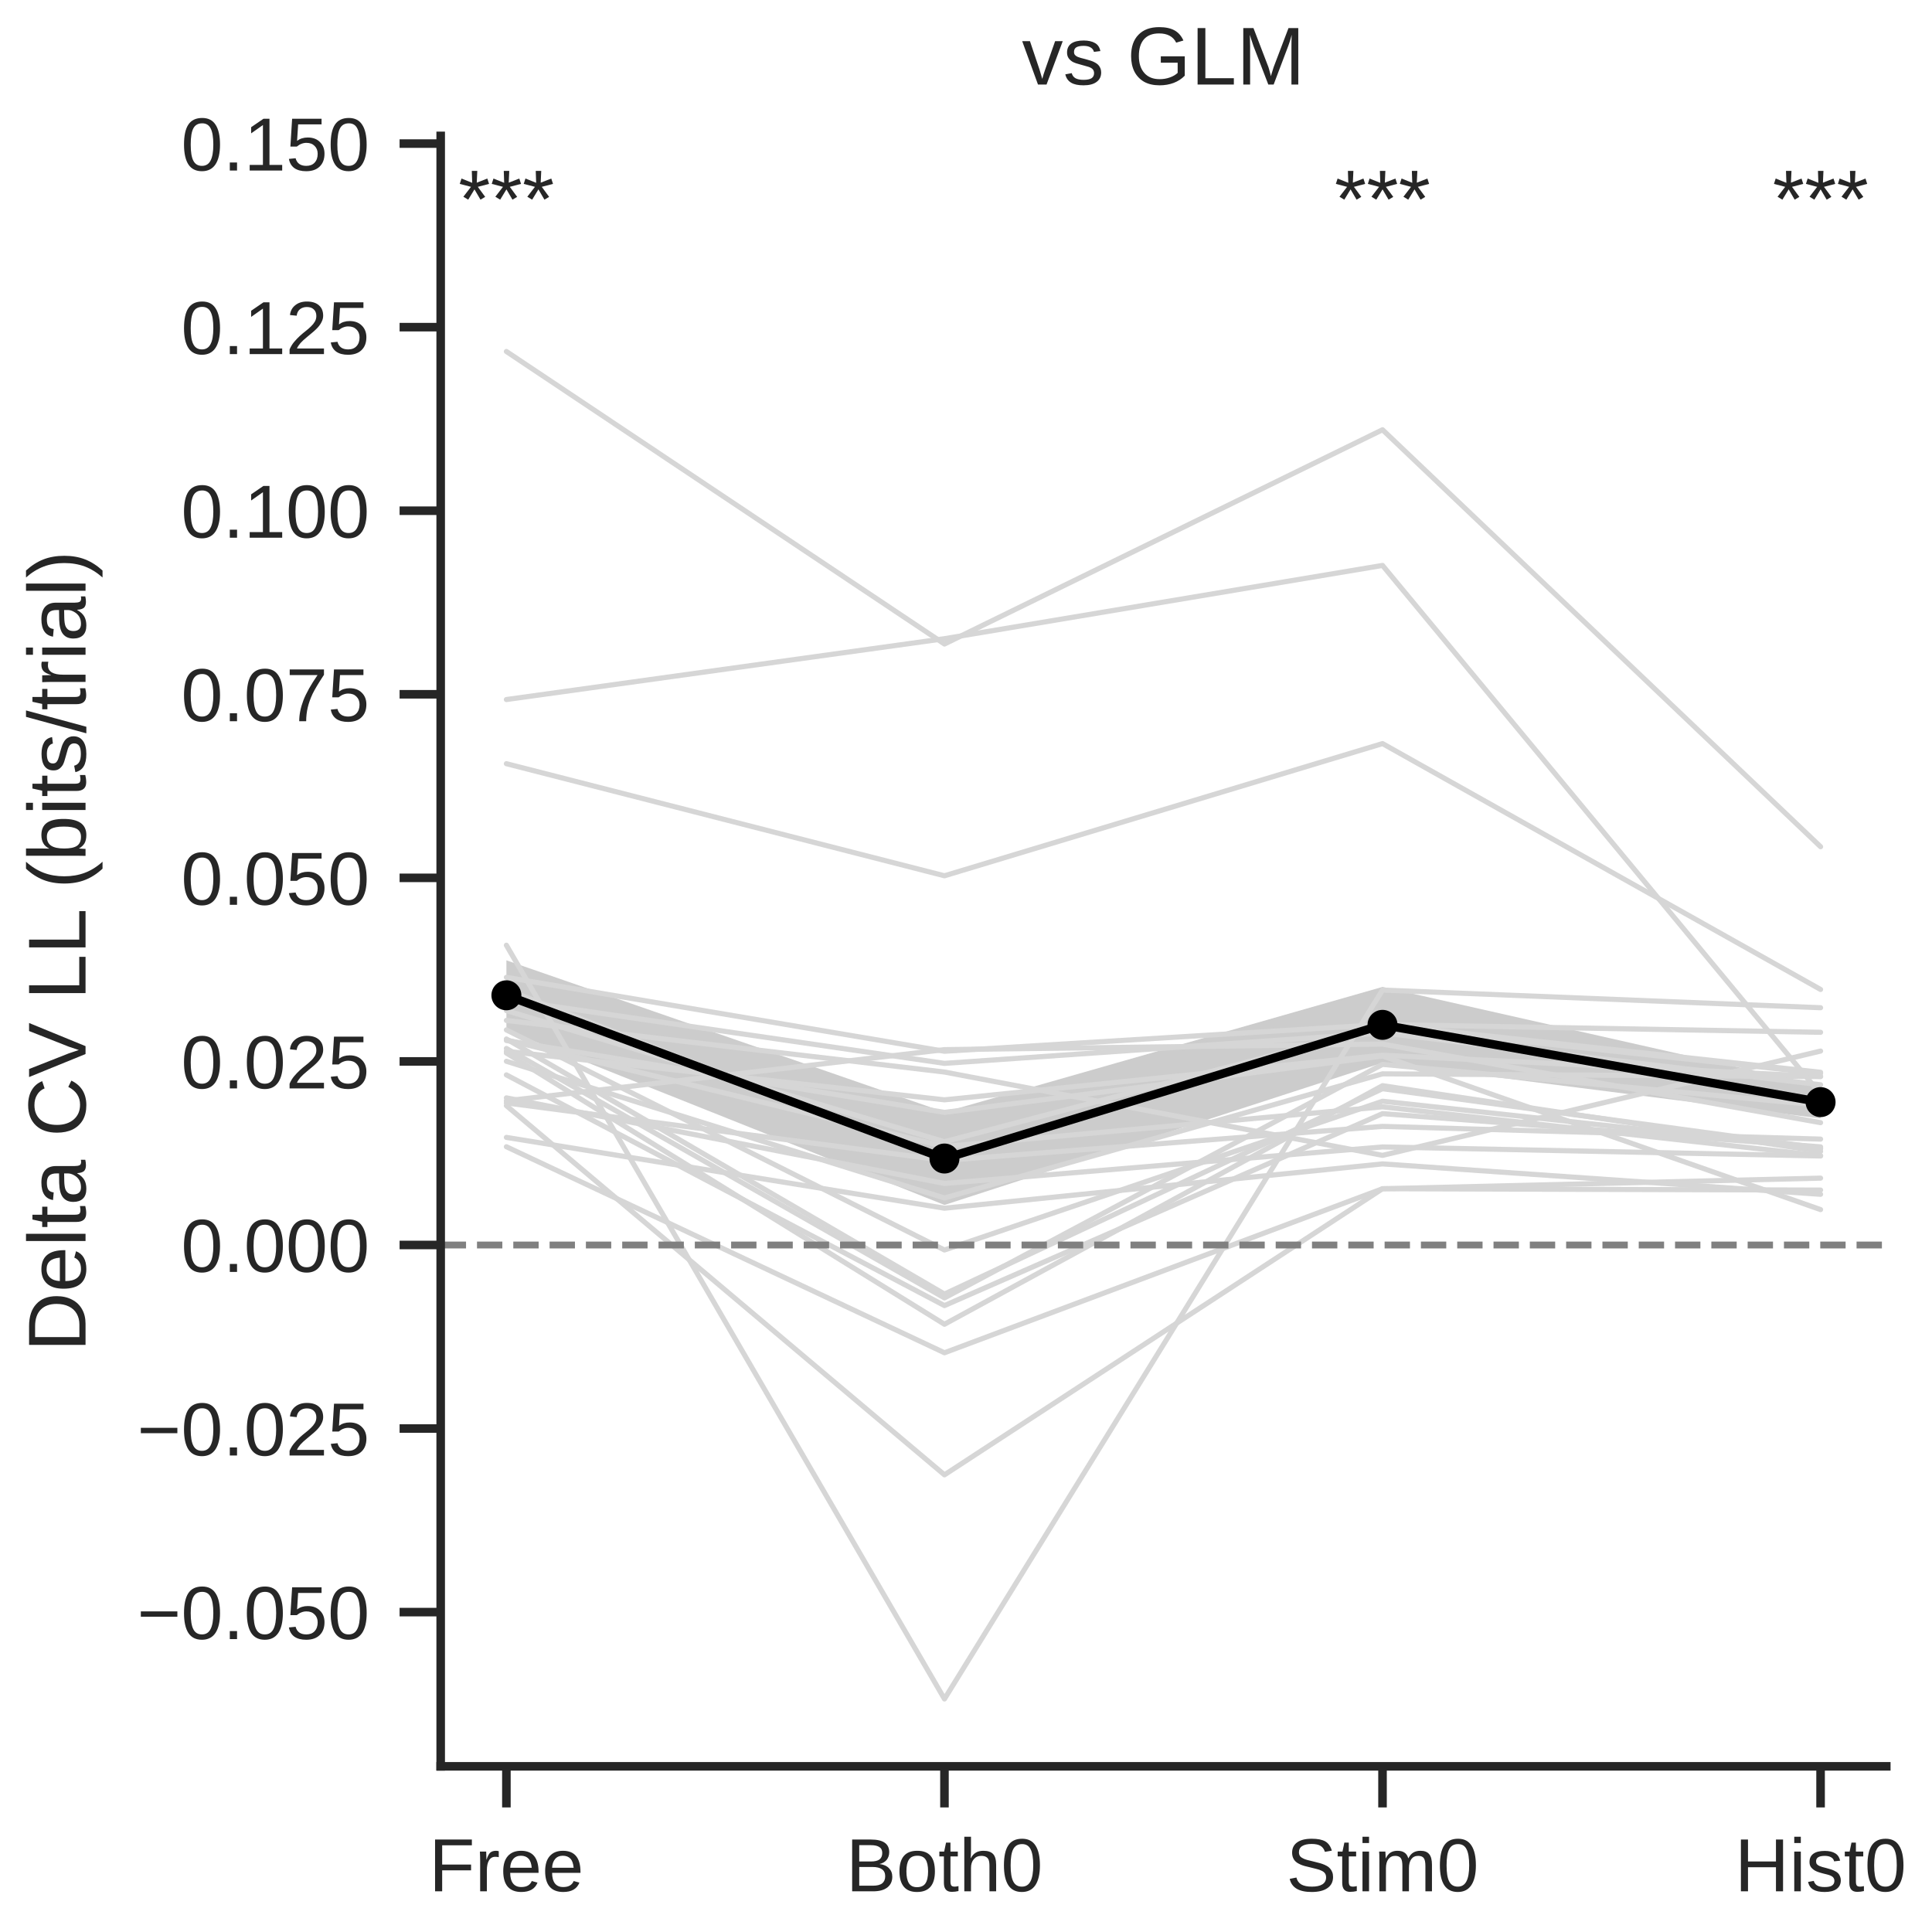
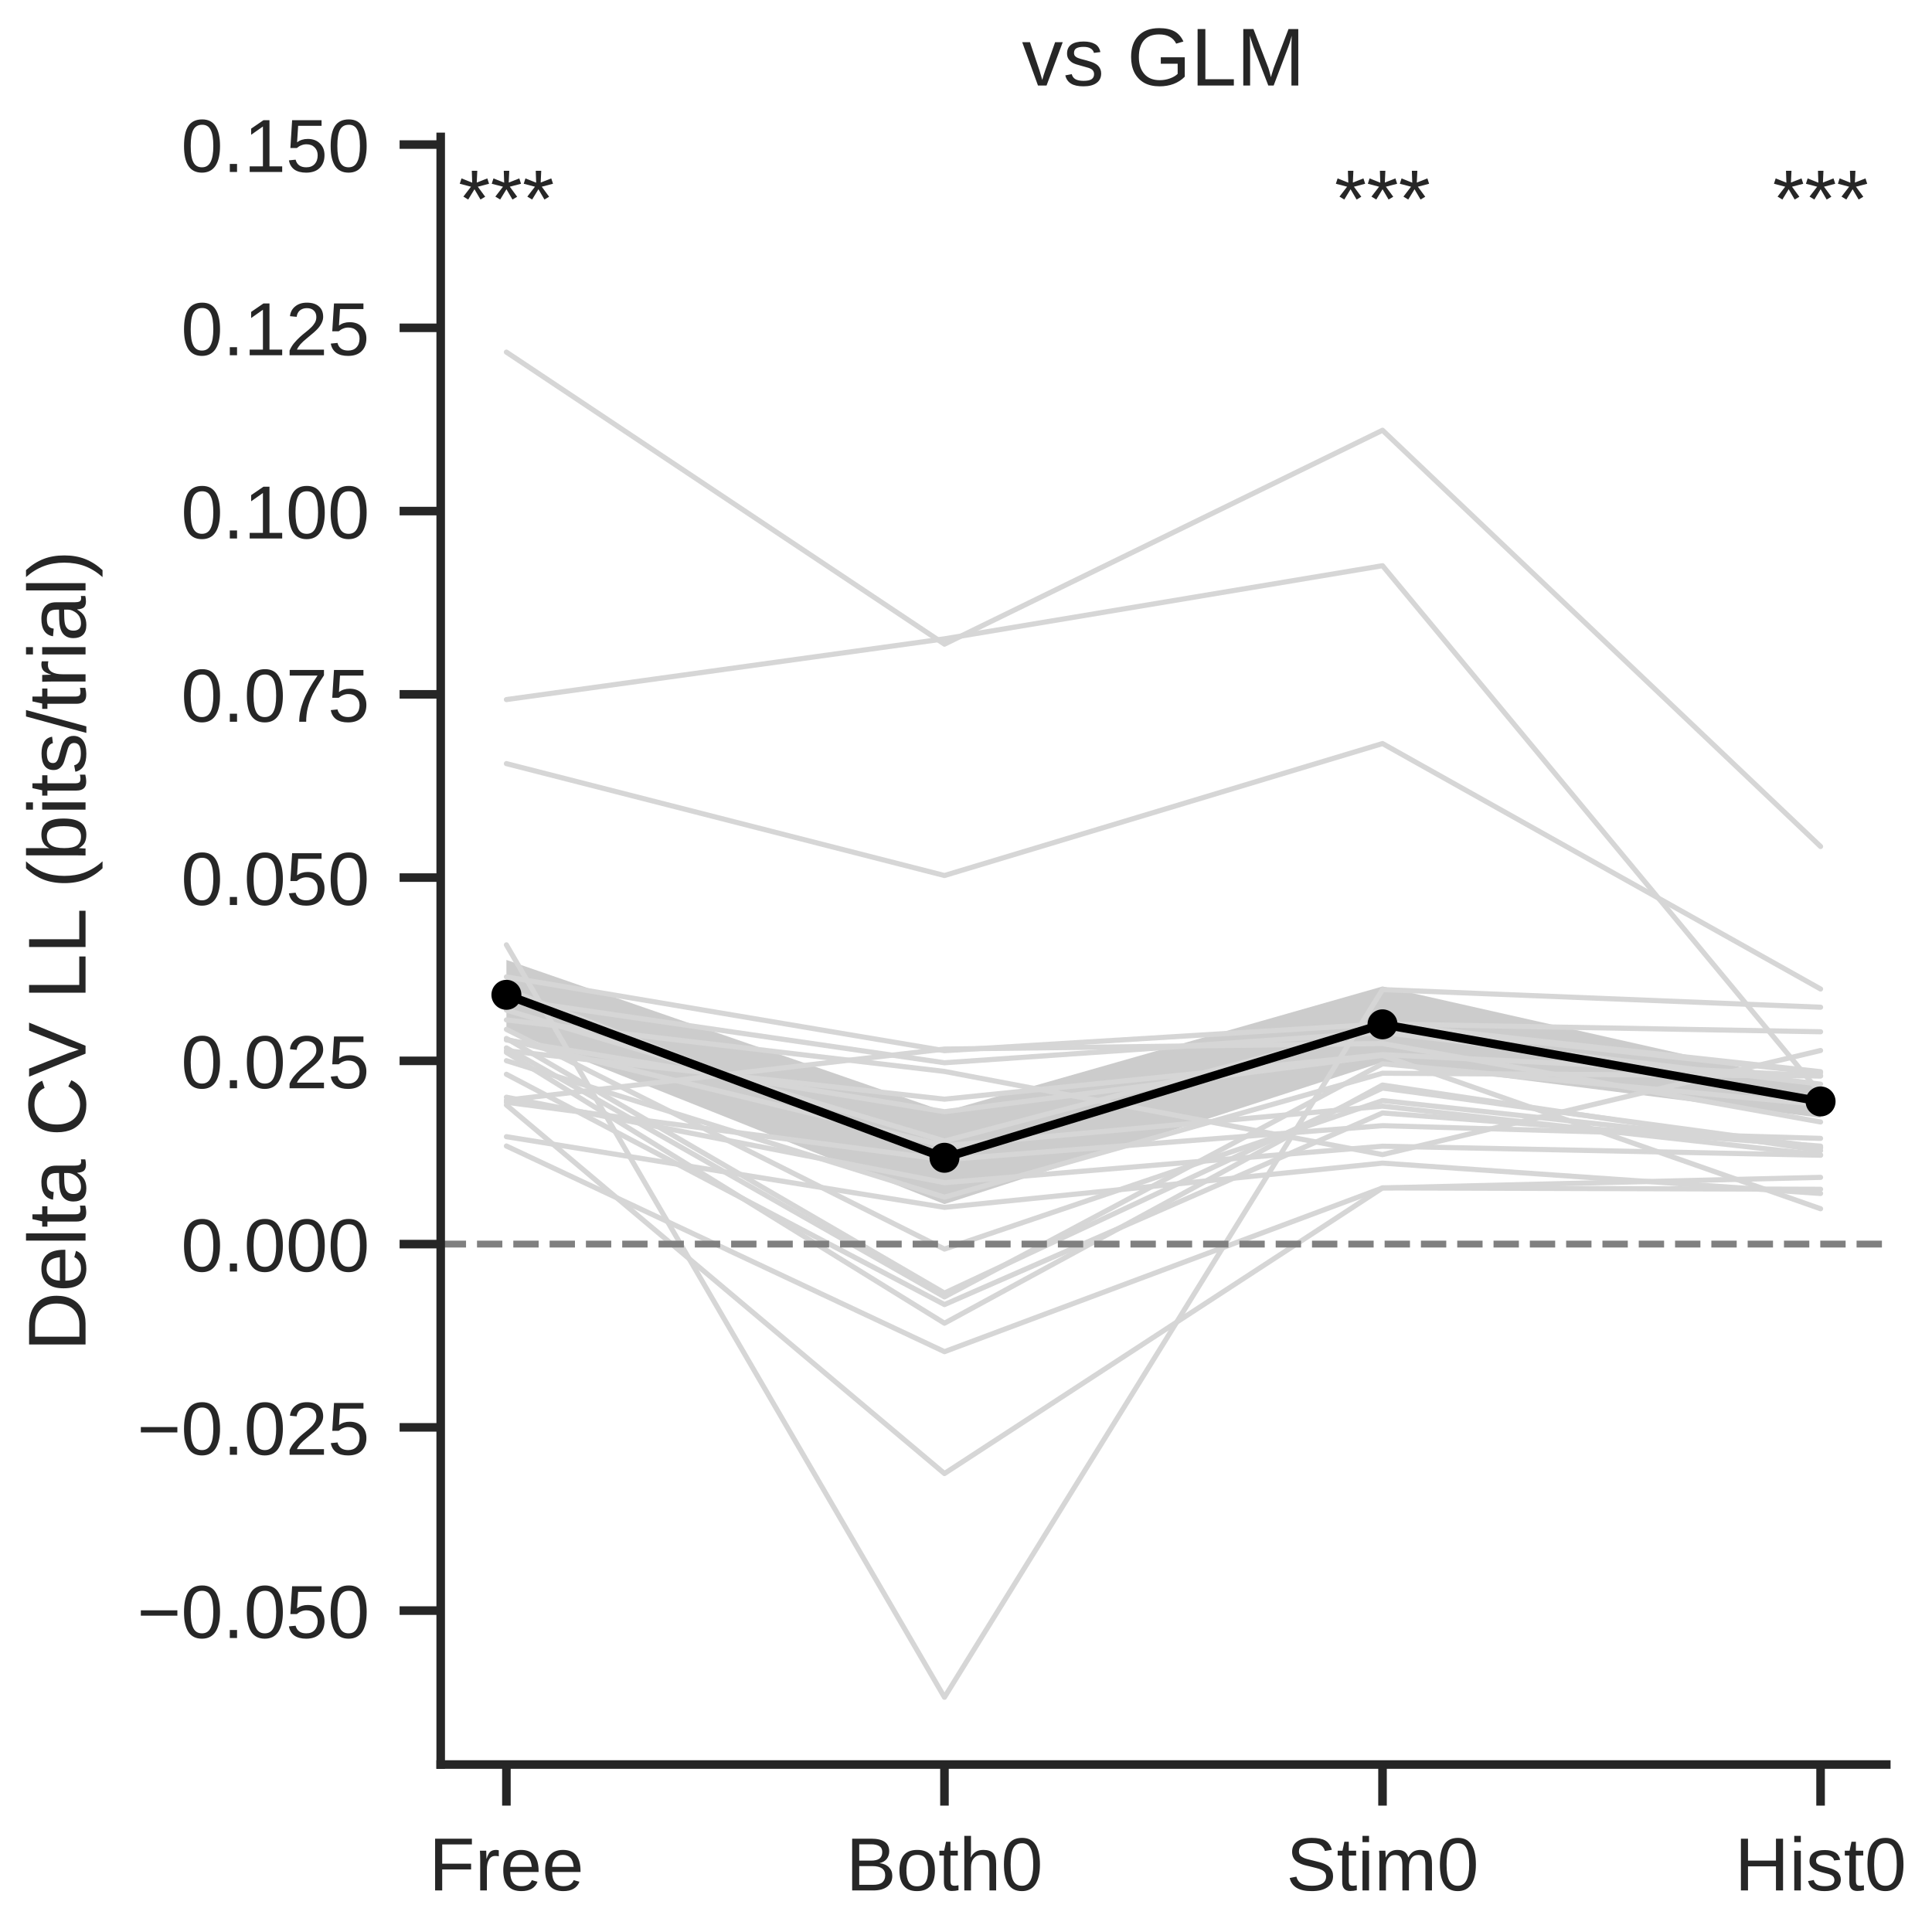
<svg xmlns="http://www.w3.org/2000/svg" xmlns:xlink="http://www.w3.org/1999/xlink" width="225.638pt" height="225.638pt" viewBox="0 0 225.638 225.638" version="1.1">
  <defs>
    <style type="text/css">*{stroke-linejoin: round; stroke-linecap: butt}</style>
  </defs>
  <g id="figure_1">
    <g id="patch_1">
      <path d="M 0 225.638  L 225.638 225.638  L 225.638 0  L 0 0  z " style="fill: #ffffff" />
    </g>
    <g id="axes_1">
      <g id="patch_2">
-         <path d="M 51.468 206.29  L 220.299 206.29  L 220.299 15.872  L 51.468 15.872  z " style="fill: #ffffff" />
+         <path d="M 51.469 206.079  L 220.299 206.079  L 220.299 15.989  L 51.469 15.989  z " style="fill: #ffffff" />
      </g>
      <g id="matplotlib.axis_1">
        <g id="xtick_1">
          <g id="line2d_1">
            <defs>
-               <path id="m0b024049e9" d="M 0 0  L 0 4.8  " style="stroke: #262626" />
+               <path id="mc310d16e69" d="M 0 0  L 0 4.8  " style="stroke: #262626" />
            </defs>
            <g>
-               <use xlink:href="#m0b024049e9" x="59.142" y="206.29" style="fill: #262626; stroke: #262626" />
+               <use xlink:href="#mc310d16e69" x="59.143" y="206.079" style="fill: #262626; stroke: #262626" />
            </g>
          </g>
          <g id="text_1">
-             <text style="font-size: 8.8px; font-family: 'Arial', 'DejaVu Sans', 'Liberation Sans', 'Bitstream Vera Sans', sans-serif; text-anchor: middle; fill: #262626" x="59.142" y="220.889" transform="rotate(-0 59.14237 220.8886)">Free</text>
+             <text style="font-size: 8.8px; font-family: 'Arial', 'DejaVu Sans', 'Liberation Sans', 'Bitstream Vera Sans', sans-serif; text-anchor: middle; fill: #262626" x="59.143" y="220.786" transform="rotate(-0 59.14291 220.7856)">Free</text>
          </g>
        </g>
        <g id="xtick_2">
          <g id="line2d_2">
            <g>
-               <use xlink:href="#m0b024049e9" x="110.303" y="206.29" style="fill: #262626; stroke: #262626" />
+               <use xlink:href="#mc310d16e69" x="110.304" y="206.079" style="fill: #262626; stroke: #262626" />
            </g>
          </g>
          <g id="text_2">
-             <text style="font-size: 8.8px; font-family: 'Arial', 'DejaVu Sans', 'Liberation Sans', 'Bitstream Vera Sans', sans-serif; text-anchor: middle; fill: #262626" x="110.303" y="220.889" transform="rotate(-0 110.3033 220.8886)">Both0</text>
+             <text style="font-size: 8.8px; font-family: 'Arial', 'DejaVu Sans', 'Liberation Sans', 'Bitstream Vera Sans', sans-serif; text-anchor: middle; fill: #262626" x="110.304" y="220.786" transform="rotate(-0 110.3036 220.7856)">Both0</text>
          </g>
        </g>
        <g id="xtick_3">
          <g id="line2d_3">
            <g>
-               <use xlink:href="#m0b024049e9" x="161.464" y="206.29" style="fill: #262626; stroke: #262626" />
+               <use xlink:href="#mc310d16e69" x="161.464" y="206.079" style="fill: #262626; stroke: #262626" />
            </g>
          </g>
          <g id="text_3">
-             <text style="font-size: 8.8px; font-family: 'Arial', 'DejaVu Sans', 'Liberation Sans', 'Bitstream Vera Sans', sans-serif; text-anchor: middle; fill: #262626" x="161.464" y="220.889" transform="rotate(-0 161.4642 220.8886)">Stim0</text>
+             <text style="font-size: 8.8px; font-family: 'Arial', 'DejaVu Sans', 'Liberation Sans', 'Bitstream Vera Sans', sans-serif; text-anchor: middle; fill: #262626" x="161.464" y="220.786" transform="rotate(-0 161.4643 220.7856)">Stim0</text>
          </g>
        </g>
        <g id="xtick_4">
          <g id="line2d_4">
            <g>
-               <use xlink:href="#m0b024049e9" x="212.625" y="206.29" style="fill: #262626; stroke: #262626" />
+               <use xlink:href="#mc310d16e69" x="212.625" y="206.079" style="fill: #262626; stroke: #262626" />
            </g>
          </g>
          <g id="text_4">
-             <text style="font-size: 8.8px; font-family: 'Arial', 'DejaVu Sans', 'Liberation Sans', 'Bitstream Vera Sans', sans-serif; text-anchor: middle; fill: #262626" x="212.625" y="220.889" transform="rotate(-0 212.6251 220.8886)">Hist0</text>
+             <text style="font-size: 8.8px; font-family: 'Arial', 'DejaVu Sans', 'Liberation Sans', 'Bitstream Vera Sans', sans-serif; text-anchor: middle; fill: #262626" x="212.625" y="220.786" transform="rotate(-0 212.6251 220.7856)">Hist0</text>
          </g>
        </g>
      </g>
      <g id="matplotlib.axis_2">
        <g id="ytick_1">
          <g id="line2d_5">
            <defs>
-               <path id="m47665caa04" d="M 0 0  L -4.8 0  " style="stroke: #262626" />
+               <path id="m36e1b139dc" d="M 0 0  L -4.8 0  " style="stroke: #262626" />
            </defs>
            <g>
-               <use xlink:href="#m47665caa04" x="51.468" y="188.28" style="fill: #262626; stroke: #262626" />
+               <use xlink:href="#m36e1b139dc" x="51.469" y="188.101" style="fill: #262626; stroke: #262626" />
            </g>
          </g>
          <g id="text_5">
-             <text style="font-size: 8.8px; font-family: 'Arial', 'DejaVu Sans', 'Liberation Sans', 'Bitstream Vera Sans', sans-serif; text-anchor: end; fill: #262626" x="43.168" y="191.43" transform="rotate(-0 43.16824 191.4299)">−0.050</text>
+             <text style="font-size: 8.8px; font-family: 'Arial', 'DejaVu Sans', 'Liberation Sans', 'Bitstream Vera Sans', sans-serif; text-anchor: end; fill: #262626" x="43.169" y="191.304" transform="rotate(-0 43.1688 191.3041)">−0.050</text>
          </g>
        </g>
        <g id="ytick_2">
          <g id="line2d_6">
            <g>
-               <use xlink:href="#m47665caa04" x="51.468" y="166.842" style="fill: #262626; stroke: #262626" />
+               <use xlink:href="#m36e1b139dc" x="51.469" y="166.699" style="fill: #262626; stroke: #262626" />
            </g>
          </g>
          <g id="text_6">
-             <text style="font-size: 8.8px; font-family: 'Arial', 'DejaVu Sans', 'Liberation Sans', 'Bitstream Vera Sans', sans-serif; text-anchor: end; fill: #262626" x="43.168" y="169.991" transform="rotate(-0 43.16824 169.991)">−0.025</text>
+             <text style="font-size: 8.8px; font-family: 'Arial', 'DejaVu Sans', 'Liberation Sans', 'Bitstream Vera Sans', sans-serif; text-anchor: end; fill: #262626" x="43.169" y="169.902" transform="rotate(-0 43.1688 169.9022)">−0.025</text>
          </g>
        </g>
        <g id="ytick_3">
          <g id="line2d_7">
            <g>
-               <use xlink:href="#m47665caa04" x="51.468" y="145.403" style="fill: #262626; stroke: #262626" />
+               <use xlink:href="#m36e1b139dc" x="51.469" y="145.297" style="fill: #262626; stroke: #262626" />
            </g>
          </g>
          <g id="text_7">
-             <text style="font-size: 8.8px; font-family: 'Arial', 'DejaVu Sans', 'Liberation Sans', 'Bitstream Vera Sans', sans-serif; text-anchor: end; fill: #262626" x="43.168" y="148.552" transform="rotate(-0 43.16824 148.552)">0.000</text>
+             <text style="font-size: 8.8px; font-family: 'Arial', 'DejaVu Sans', 'Liberation Sans', 'Bitstream Vera Sans', sans-serif; text-anchor: end; fill: #262626" x="43.169" y="148.5" transform="rotate(-0 43.1688 148.5002)">0.000</text>
          </g>
        </g>
        <g id="ytick_4">
          <g id="line2d_8">
            <g>
-               <use xlink:href="#m47665caa04" x="51.468" y="123.964" style="fill: #262626; stroke: #262626" />
+               <use xlink:href="#m36e1b139dc" x="51.469" y="123.895" style="fill: #262626; stroke: #262626" />
            </g>
          </g>
          <g id="text_8">
-             <text style="font-size: 8.8px; font-family: 'Arial', 'DejaVu Sans', 'Liberation Sans', 'Bitstream Vera Sans', sans-serif; text-anchor: end; fill: #262626" x="43.168" y="127.113" transform="rotate(-0 43.16824 127.1131)">0.025</text>
+             <text style="font-size: 8.8px; font-family: 'Arial', 'DejaVu Sans', 'Liberation Sans', 'Bitstream Vera Sans', sans-serif; text-anchor: end; fill: #262626" x="43.169" y="127.098" transform="rotate(-0 43.1688 127.0982)">0.025</text>
          </g>
        </g>
        <g id="ytick_5">
          <g id="line2d_9">
            <g>
-               <use xlink:href="#m47665caa04" x="51.468" y="102.525" style="fill: #262626; stroke: #262626" />
+               <use xlink:href="#m36e1b139dc" x="51.469" y="102.493" style="fill: #262626; stroke: #262626" />
            </g>
          </g>
          <g id="text_9">
-             <text style="font-size: 8.8px; font-family: 'Arial', 'DejaVu Sans', 'Liberation Sans', 'Bitstream Vera Sans', sans-serif; text-anchor: end; fill: #262626" x="43.168" y="105.674" transform="rotate(-0 43.16824 105.6741)">0.050</text>
+             <text style="font-size: 8.8px; font-family: 'Arial', 'DejaVu Sans', 'Liberation Sans', 'Bitstream Vera Sans', sans-serif; text-anchor: end; fill: #262626" x="43.169" y="105.696" transform="rotate(-0 43.1688 105.6962)">0.050</text>
          </g>
        </g>
        <g id="ytick_6">
          <g id="line2d_10">
            <g>
-               <use xlink:href="#m47665caa04" x="51.468" y="81.086" style="fill: #262626; stroke: #262626" />
+               <use xlink:href="#m36e1b139dc" x="51.469" y="81.091" style="fill: #262626; stroke: #262626" />
            </g>
          </g>
          <g id="text_10">
-             <text style="font-size: 8.8px; font-family: 'Arial', 'DejaVu Sans', 'Liberation Sans', 'Bitstream Vera Sans', sans-serif; text-anchor: end; fill: #262626" x="43.168" y="84.235" transform="rotate(-0 43.16824 84.23519)">0.075</text>
+             <text style="font-size: 8.8px; font-family: 'Arial', 'DejaVu Sans', 'Liberation Sans', 'Bitstream Vera Sans', sans-serif; text-anchor: end; fill: #262626" x="43.169" y="84.294" transform="rotate(-0 43.1688 84.29421)">0.075</text>
          </g>
        </g>
        <g id="ytick_7">
          <g id="line2d_11">
            <g>
-               <use xlink:href="#m47665caa04" x="51.468" y="59.647" style="fill: #262626; stroke: #262626" />
+               <use xlink:href="#m36e1b139dc" x="51.469" y="59.689" style="fill: #262626; stroke: #262626" />
            </g>
          </g>
          <g id="text_11">
-             <text style="font-size: 8.8px; font-family: 'Arial', 'DejaVu Sans', 'Liberation Sans', 'Bitstream Vera Sans', sans-serif; text-anchor: end; fill: #262626" x="43.168" y="62.796" transform="rotate(-0 43.16824 62.79625)">0.100</text>
+             <text style="font-size: 8.8px; font-family: 'Arial', 'DejaVu Sans', 'Liberation Sans', 'Bitstream Vera Sans', sans-serif; text-anchor: end; fill: #262626" x="43.169" y="62.892" transform="rotate(-0 43.1688 62.89222)">0.100</text>
          </g>
        </g>
        <g id="ytick_8">
          <g id="line2d_12">
            <g>
-               <use xlink:href="#m47665caa04" x="51.468" y="38.208" style="fill: #262626; stroke: #262626" />
+               <use xlink:href="#m36e1b139dc" x="51.469" y="38.287" style="fill: #262626; stroke: #262626" />
            </g>
          </g>
          <g id="text_12">
-             <text style="font-size: 8.8px; font-family: 'Arial', 'DejaVu Sans', 'Liberation Sans', 'Bitstream Vera Sans', sans-serif; text-anchor: end; fill: #262626" x="43.168" y="41.357" transform="rotate(-0 43.16824 41.3573)">0.125</text>
+             <text style="font-size: 8.8px; font-family: 'Arial', 'DejaVu Sans', 'Liberation Sans', 'Bitstream Vera Sans', sans-serif; text-anchor: end; fill: #262626" x="43.169" y="41.49" transform="rotate(-0 43.1688 41.49024)">0.125</text>
          </g>
        </g>
        <g id="ytick_9">
          <g id="line2d_13">
            <g>
-               <use xlink:href="#m47665caa04" x="51.468" y="16.769" style="fill: #262626; stroke: #262626" />
+               <use xlink:href="#m36e1b139dc" x="51.469" y="16.885" style="fill: #262626; stroke: #262626" />
            </g>
          </g>
          <g id="text_13">
-             <text style="font-size: 8.8px; font-family: 'Arial', 'DejaVu Sans', 'Liberation Sans', 'Bitstream Vera Sans', sans-serif; text-anchor: end; fill: #262626" x="43.168" y="19.918" transform="rotate(-0 43.16824 19.91835)">0.150</text>
+             <text style="font-size: 8.8px; font-family: 'Arial', 'DejaVu Sans', 'Liberation Sans', 'Bitstream Vera Sans', sans-serif; text-anchor: end; fill: #262626" x="43.169" y="20.088" transform="rotate(-0 43.1688 20.08825)">0.150</text>
          </g>
        </g>
        <g id="text_14">
-           <text style="font-size: 9.6px; font-family: 'Arial', 'DejaVu Sans', 'Liberation Sans', 'Bitstream Vera Sans', sans-serif; text-anchor: middle; fill: #262626" x="9.989" y="111.081" transform="rotate(-90 9.98874 111.0807)">Delta CV LL (bits/trial)</text>
+           <text style="font-size: 9.6px; font-family: 'Arial', 'DejaVu Sans', 'Liberation Sans', 'Bitstream Vera Sans', sans-serif; text-anchor: middle; fill: #262626" x="9.989" y="111.034" transform="rotate(-90 9.989302 111.0341)">Delta CV LL (bits/trial)</text>
        </g>
      </g>
      <g id="FillBetweenPolyCollection_1">
-         <path d="M 59.142 112.157  L 59.142 120.325  L 110.303 140.728  L 161.464 124.126  L 212.625 130.625  L 212.625 126.806  L 212.625 126.806  L 161.464 115.26  L 110.303 129.88  L 59.142 112.157  z " clip-path="url(#pff1922dab0)" style="fill-opacity: 0.2" />
+         <path d="M 59.143 112.108  L 59.143 120.262  L 110.304 140.63  L 161.464 124.057  L 212.625 130.545  L 212.625 126.732  L 212.625 126.732  L 161.464 115.206  L 110.304 129.801  L 59.143 112.108  z " clip-path="url(#pfbc7cdc96d)" style="fill-opacity: 0.2" />
      </g>
      <g id="line2d_14">
-         <path d="M 59.142 121.522  L 110.303 129.916  L 161.464 123.33  L 212.625 141.268  " clip-path="url(#pff1922dab0)" style="fill: none; stroke: #d6d6d6; stroke-width: 0.6; stroke-linecap: round" />
+         <path d="M 59.143 121.458  L 110.304 129.837  L 161.464 123.262  L 212.625 141.169  " clip-path="url(#pfbc7cdc96d)" style="fill: none; stroke: #d6d6d6; stroke-width: 0.6; stroke-linecap: round" />
      </g>
      <g id="line2d_15">
-         <path d="M 59.142 114.144  L 110.303 122.776  L 161.464 119.652  L 212.625 120.562  " clip-path="url(#pff1922dab0)" style="fill: none; stroke: #d6d6d6; stroke-width: 0.6; stroke-linecap: round" />
+         <path d="M 59.143 114.092  L 110.304 122.709  L 161.464 119.591  L 212.625 120.499  " clip-path="url(#pfbc7cdc96d)" style="fill: none; stroke: #d6d6d6; stroke-width: 0.6; stroke-linecap: round" />
      </g>
      <g id="line2d_16">
-         <path d="M 59.142 123.946  L 110.303 139.915  L 161.464 125.414  L 212.625 125.733  " clip-path="url(#pff1922dab0)" style="fill: none; stroke: #d6d6d6; stroke-width: 0.6; stroke-linecap: round" />
+         <path d="M 59.143 123.877  L 110.304 139.819  L 161.464 125.342  L 212.625 125.662  " clip-path="url(#pfbc7cdc96d)" style="fill: none; stroke: #d6d6d6; stroke-width: 0.6; stroke-linecap: round" />
      </g>
      <g id="line2d_17">
-         <path d="M 59.142 41.051  L 110.303 75.215  L 161.464 50.191  L 212.625 98.887  " clip-path="url(#pff1922dab0)" style="fill: none; stroke: #d6d6d6; stroke-width: 0.6; stroke-linecap: round" />
+         <path d="M 59.143 41.125  L 110.304 75.231  L 161.464 50.25  L 212.625 98.861  " clip-path="url(#pfbc7cdc96d)" style="fill: none; stroke: #d6d6d6; stroke-width: 0.6; stroke-linecap: round" />
      </g>
      <g id="line2d_18">
-         <path d="M 59.142 116.738  L 110.303 124.19  L 161.464 120.638  L 212.625 126.69  " clip-path="url(#pff1922dab0)" style="fill: none; stroke: #d6d6d6; stroke-width: 0.6; stroke-linecap: round" />
+         <path d="M 59.143 116.682  L 110.304 124.12  L 161.464 120.575  L 212.625 126.617  " clip-path="url(#pfbc7cdc96d)" style="fill: none; stroke: #d6d6d6; stroke-width: 0.6; stroke-linecap: round" />
      </g>
      <g id="line2d_19">
-         <path d="M 59.142 115.573  L 110.303 135.591  L 161.464 119.641  L 212.625 125.233  " clip-path="url(#pff1922dab0)" style="fill: none; stroke: #d6d6d6; stroke-width: 0.6; stroke-linecap: round" />
+         <path d="M 59.143 115.518  L 110.304 135.502  L 161.464 119.58  L 212.625 125.162  " clip-path="url(#pfbc7cdc96d)" style="fill: none; stroke: #d6d6d6; stroke-width: 0.6; stroke-linecap: round" />
      </g>
      <g id="line2d_20">
-         <path d="M 59.142 118.029  L 110.303 133.343  L 161.464 119.863  L 212.625 125.364  " clip-path="url(#pff1922dab0)" style="fill: none; stroke: #d6d6d6; stroke-width: 0.6; stroke-linecap: round" />
+         <path d="M 59.143 117.97  L 110.304 133.258  L 161.464 119.801  L 212.625 125.292  " clip-path="url(#pfbc7cdc96d)" style="fill: none; stroke: #d6d6d6; stroke-width: 0.6; stroke-linecap: round" />
      </g>
      <g id="line2d_21">
-         <path d="M 59.142 122.774  L 110.303 128.449  L 161.464 123.238  L 212.625 125.719  " clip-path="url(#pff1922dab0)" style="fill: none; stroke: #d6d6d6; stroke-width: 0.6; stroke-linecap: round" />
+         <path d="M 59.143 122.707  L 110.304 128.373  L 161.464 123.17  L 212.625 125.647  " clip-path="url(#pfbc7cdc96d)" style="fill: none; stroke: #d6d6d6; stroke-width: 0.6; stroke-linecap: round" />
      </g>
      <g id="line2d_22">
-         <path d="M 59.142 128.562  L 110.303 122.585  L 161.464 121.937  L 212.625 131.116  " clip-path="url(#pff1922dab0)" style="fill: none; stroke: #d6d6d6; stroke-width: 0.6; stroke-linecap: round" />
+         <path d="M 59.143 128.486  L 110.304 122.519  L 161.464 121.872  L 212.625 131.035  " clip-path="url(#pfbc7cdc96d)" style="fill: none; stroke: #d6d6d6; stroke-width: 0.6; stroke-linecap: round" />
      </g>
      <g id="line2d_23">
-         <path d="M 59.142 122.983  L 110.303 154.66  L 161.464 126.795  L 212.625 134.472  " clip-path="url(#pff1922dab0)" style="fill: none; stroke: #d6d6d6; stroke-width: 0.6; stroke-linecap: round" />
+         <path d="M 59.143 122.916  L 110.304 154.538  L 161.464 126.721  L 212.625 134.385  " clip-path="url(#pfbc7cdc96d)" style="fill: none; stroke: #d6d6d6; stroke-width: 0.6; stroke-linecap: round" />
      </g>
      <g id="line2d_24">
-         <path d="M 59.142 120.283  L 110.303 145.985  L 161.464 128.614  L 212.625 134.157  " clip-path="url(#pff1922dab0)" style="fill: none; stroke: #d6d6d6; stroke-width: 0.6; stroke-linecap: round" />
+         <path d="M 59.143 120.22  L 110.304 145.878  L 161.464 128.538  L 212.625 134.071  " clip-path="url(#pfbc7cdc96d)" style="fill: none; stroke: #d6d6d6; stroke-width: 0.6; stroke-linecap: round" />
      </g>
      <g id="line2d_25">
-         <path d="M 59.142 128.219  L 110.303 138.217  L 161.464 133.952  L 212.625 135.008  " clip-path="url(#pff1922dab0)" style="fill: none; stroke: #d6d6d6; stroke-width: 0.6; stroke-linecap: round" />
+         <path d="M 59.143 128.143  L 110.304 138.124  L 161.464 133.866  L 212.625 134.92  " clip-path="url(#pfbc7cdc96d)" style="fill: none; stroke: #d6d6d6; stroke-width: 0.6; stroke-linecap: round" />
      </g>
      <g id="line2d_26">
-         <path d="M 59.142 121.454  L 110.303 133.903  L 161.464 129.265  L 212.625 134.969  " clip-path="url(#pff1922dab0)" style="fill: none; stroke: #d6d6d6; stroke-width: 0.6; stroke-linecap: round" />
+         <path d="M 59.143 121.39  L 110.304 133.817  L 161.464 129.187  L 212.625 134.881  " clip-path="url(#pfbc7cdc96d)" style="fill: none; stroke: #d6d6d6; stroke-width: 0.6; stroke-linecap: round" />
      </g>
      <g id="line2d_27">
-         <path d="M 59.142 81.699  L 110.303 74.592  L 161.464 66.036  L 212.625 127.783  " clip-path="url(#pff1922dab0)" style="fill: none; stroke: #d6d6d6; stroke-width: 0.6; stroke-linecap: round" />
+         <path d="M 59.143 81.703  L 110.304 74.608  L 161.464 66.067  L 212.625 127.707  " clip-path="url(#pfbc7cdc96d)" style="fill: none; stroke: #d6d6d6; stroke-width: 0.6; stroke-linecap: round" />
      </g>
      <g id="line2d_28">
-         <path d="M 59.142 119.177  L 110.303 125.203  L 161.464 134.934  L 212.625 122.754  " clip-path="url(#pff1922dab0)" style="fill: none; stroke: #d6d6d6; stroke-width: 0.6; stroke-linecap: round" />
+         <path d="M 59.143 119.116  L 110.304 125.132  L 161.464 134.846  L 212.625 122.687  " clip-path="url(#pfbc7cdc96d)" style="fill: none; stroke: #d6d6d6; stroke-width: 0.6; stroke-linecap: round" />
      </g>
      <g id="line2d_29">
-         <path d="M 59.142 121.344  L 110.303 151.131  L 161.464 127.149  L 212.625 134.084  " clip-path="url(#pff1922dab0)" style="fill: none; stroke: #d6d6d6; stroke-width: 0.6; stroke-linecap: round" />
+         <path d="M 59.143 121.279  L 110.304 151.015  L 161.464 127.075  L 212.625 133.998  " clip-path="url(#pfbc7cdc96d)" style="fill: none; stroke: #d6d6d6; stroke-width: 0.6; stroke-linecap: round" />
      </g>
      <g id="line2d_30">
-         <path d="M 59.142 133.928  L 110.303 157.989  L 161.464 138.832  L 212.625 137.595  " clip-path="url(#pff1922dab0)" style="fill: none; stroke: #d6d6d6; stroke-width: 0.6; stroke-linecap: round" />
+         <path d="M 59.143 133.842  L 110.304 157.861  L 161.464 138.737  L 212.625 137.503  " clip-path="url(#pfbc7cdc96d)" style="fill: none; stroke: #d6d6d6; stroke-width: 0.6; stroke-linecap: round" />
      </g>
      <g id="line2d_31">
-         <path d="M 59.142 132.837  L 110.303 141.106  L 161.464 135.931  L 212.625 139.483  " clip-path="url(#pff1922dab0)" style="fill: none; stroke: #d6d6d6; stroke-width: 0.6; stroke-linecap: round" />
+         <path d="M 59.143 132.753  L 110.304 141.007  L 161.464 135.842  L 212.625 139.387  " clip-path="url(#pfbc7cdc96d)" style="fill: none; stroke: #d6d6d6; stroke-width: 0.6; stroke-linecap: round" />
      </g>
      <g id="line2d_32">
-         <path d="M 59.142 125.536  L 110.303 152.479  L 161.464 130.062  L 212.625 133.941  " clip-path="url(#pff1922dab0)" style="fill: none; stroke: #d6d6d6; stroke-width: 0.6; stroke-linecap: round" />
+         <path d="M 59.143 125.464  L 110.304 152.361  L 161.464 129.983  L 212.625 133.855  " clip-path="url(#pfbc7cdc96d)" style="fill: none; stroke: #d6d6d6; stroke-width: 0.6; stroke-linecap: round" />
      </g>
      <g id="line2d_33">
-         <path d="M 59.142 129.13  L 110.303 172.246  L 161.464 138.831  L 212.625 138.989  " clip-path="url(#pff1922dab0)" style="fill: none; stroke: #d6d6d6; stroke-width: 0.6; stroke-linecap: round" />
+         <path d="M 59.143 129.052  L 110.304 172.094  L 161.464 138.736  L 212.625 138.895  " clip-path="url(#pfbc7cdc96d)" style="fill: none; stroke: #d6d6d6; stroke-width: 0.6; stroke-linecap: round" />
      </g>
      <g id="line2d_34">
-         <path d="M 59.142 122.448  L 110.303 151.581  L 161.464 124.308  L 212.625 129.075  " clip-path="url(#pff1922dab0)" style="fill: none; stroke: #d6d6d6; stroke-width: 0.6; stroke-linecap: round" />
+         <path d="M 59.143 122.382  L 110.304 151.465  L 161.464 124.238  L 212.625 128.997  " clip-path="url(#pfbc7cdc96d)" style="fill: none; stroke: #d6d6d6; stroke-width: 0.6; stroke-linecap: round" />
      </g>
      <g id="line2d_35">
-         <path d="M 59.142 128.812  L 110.303 135.526  L 161.464 131.55  L 212.625 133.036  " clip-path="url(#pff1922dab0)" style="fill: none; stroke: #d6d6d6; stroke-width: 0.6; stroke-linecap: round" />
+         <path d="M 59.143 128.735  L 110.304 135.438  L 161.464 131.468  L 212.625 132.951  " clip-path="url(#pfbc7cdc96d)" style="fill: none; stroke: #d6d6d6; stroke-width: 0.6; stroke-linecap: round" />
      </g>
      <g id="line2d_36">
-         <path d="M 59.142 89.192  L 110.303 102.282  L 161.464 86.844  L 212.625 115.56  " clip-path="url(#pff1922dab0)" style="fill: none; stroke: #d6d6d6; stroke-width: 0.6; stroke-linecap: round" />
+         <path d="M 59.143 89.183  L 110.304 102.251  L 161.464 86.839  L 212.625 115.506  " clip-path="url(#pfbc7cdc96d)" style="fill: none; stroke: #d6d6d6; stroke-width: 0.6; stroke-linecap: round" />
      </g>
      <g id="line2d_37">
-         <path d="M 59.142 110.393  L 110.303 198.421  L 161.464 115.629  L 212.625 117.692  " clip-path="url(#pff1922dab0)" style="fill: none; stroke: #d6d6d6; stroke-width: 0.6; stroke-linecap: round" />
+         <path d="M 59.143 110.348  L 110.304 198.224  L 161.464 115.575  L 212.625 117.634  " clip-path="url(#pfbc7cdc96d)" style="fill: none; stroke: #d6d6d6; stroke-width: 0.6; stroke-linecap: round" />
      </g>
      <g id="line2d_38">
-         <path d="M 59.142 116.241  L 110.303 135.304  L 161.464 119.693  L 212.625 128.715  " clip-path="url(#pff1922dab0)" style="fill: none; stroke: #000000; stroke-linecap: round" />
+         <path d="M 59.143 116.185  L 110.304 135.216  L 161.464 119.632  L 212.625 128.638  " clip-path="url(#pfbc7cdc96d)" style="fill: none; stroke: #000000; stroke-linecap: round" />
        <defs>
-           <path id="me10ac09893" d="M 0 1.75  C 0.464 1.75 0.909 1.566 1.237 1.237  C 1.566 0.909 1.75 0.464 1.75 0  C 1.75 -0.464 1.566 -0.909 1.237 -1.237  C 0.909 -1.566 0.464 -1.75 0 -1.75  C -0.464 -1.75 -0.909 -1.566 -1.237 -1.237  C -1.566 -0.909 -1.75 -0.464 -1.75 0  C -1.75 0.464 -1.566 0.909 -1.237 1.237  C -0.909 1.566 -0.464 1.75 0 1.75  z " />
+           <path id="m57e72bdf22" d="M 0 1.75  C 0.464 1.75 0.909 1.566 1.237 1.237  C 1.566 0.909 1.75 0.464 1.75 0  C 1.75 -0.464 1.566 -0.909 1.237 -1.237  C 0.909 -1.566 0.464 -1.75 0 -1.75  C -0.464 -1.75 -0.909 -1.566 -1.237 -1.237  C -1.566 -0.909 -1.75 -0.464 -1.75 0  C -1.75 0.464 -1.566 0.909 -1.237 1.237  C -0.909 1.566 -0.464 1.75 0 1.75  z " />
        </defs>
-         <g clip-path="url(#pff1922dab0)">
-           <use xlink:href="#me10ac09893" x="59.142" y="116.241" />
-           <use xlink:href="#me10ac09893" x="110.303" y="135.304" />
-           <use xlink:href="#me10ac09893" x="161.464" y="119.693" />
-           <use xlink:href="#me10ac09893" x="212.625" y="128.715" />
+         <g clip-path="url(#pfbc7cdc96d)">
+           <use xlink:href="#m57e72bdf22" x="59.143" y="116.185" />
+           <use xlink:href="#m57e72bdf22" x="110.304" y="135.216" />
+           <use xlink:href="#m57e72bdf22" x="161.464" y="119.632" />
+           <use xlink:href="#m57e72bdf22" x="212.625" y="128.638" />
        </g>
      </g>
      <g id="line2d_39">
-         <path d="M 51.468 145.403  L 220.299 145.403  " clip-path="url(#pff1922dab0)" style="fill: none; stroke-dasharray: 2.96,1.28; stroke-dashoffset: 0; stroke: #808080; stroke-width: 0.8" />
+         <path d="M 51.469 145.297  L 220.299 145.297  " clip-path="url(#pfbc7cdc96d)" style="fill: none; stroke-dasharray: 2.96,1.28; stroke-dashoffset: 0; stroke: #808080; stroke-width: 0.8" />
      </g>
      <g id="patch_3">
-         <path d="M 51.468 206.29  L 51.468 15.872  " style="fill: none; stroke: #262626; stroke-linejoin: miter; stroke-linecap: square" />
+         <path d="M 51.469 206.079  L 51.469 15.989  " style="fill: none; stroke: #262626; stroke-linejoin: miter; stroke-linecap: square" />
      </g>
      <g id="patch_4">
-         <path d="M 51.468 206.29  L 220.299 206.29  " style="fill: none; stroke: #262626; stroke-linejoin: miter; stroke-linecap: square" />
+         <path d="M 51.469 206.079  L 220.299 206.079  " style="fill: none; stroke: #262626; stroke-linejoin: miter; stroke-linecap: square" />
      </g>
      <g id="text_15">
-         <text style="font-size: 9.6px; font-family: 'Arial', 'DejaVu Sans', 'Liberation Sans', 'Bitstream Vera Sans', sans-serif; text-anchor: middle; fill: #262626" x="59.142" y="26.553" transform="rotate(-0 59.14237 26.55336)">***</text>
+         <text style="font-size: 9.6px; font-family: 'Arial', 'DejaVu Sans', 'Liberation Sans', 'Bitstream Vera Sans', sans-serif; text-anchor: middle; fill: #262626" x="59.143" y="26.537" transform="rotate(-0 59.14291 26.5369)">***</text>
      </g>
      <g id="text_16">
-         <text style="font-size: 9.6px; font-family: 'Arial', 'DejaVu Sans', 'Liberation Sans', 'Bitstream Vera Sans', sans-serif; text-anchor: middle; fill: #262626" x="161.464" y="26.553" transform="rotate(-0 161.4642 26.55336)">***</text>
+         <text style="font-size: 9.6px; font-family: 'Arial', 'DejaVu Sans', 'Liberation Sans', 'Bitstream Vera Sans', sans-serif; text-anchor: middle; fill: #262626" x="161.464" y="26.537" transform="rotate(-0 161.4643 26.5369)">***</text>
      </g>
      <g id="text_17">
-         <text style="font-size: 9.6px; font-family: 'Arial', 'DejaVu Sans', 'Liberation Sans', 'Bitstream Vera Sans', sans-serif; text-anchor: middle; fill: #262626" x="212.625" y="26.553" transform="rotate(-0 212.6251 26.55336)">***</text>
+         <text style="font-size: 9.6px; font-family: 'Arial', 'DejaVu Sans', 'Liberation Sans', 'Bitstream Vera Sans', sans-serif; text-anchor: middle; fill: #262626" x="212.625" y="26.537" transform="rotate(-0 212.6251 26.5369)">***</text>
      </g>
      <g id="text_18">
-         <text style="font-size: 9.6px; font-family: 'Arial', 'DejaVu Sans', 'Liberation Sans', 'Bitstream Vera Sans', sans-serif; text-anchor: middle; fill: #262626" x="135.884" y="9.872" transform="rotate(-0 135.8837 9.87174)">vs GLM</text>
+         <text style="font-size: 9.6px; font-family: 'Arial', 'DejaVu Sans', 'Liberation Sans', 'Bitstream Vera Sans', sans-serif; text-anchor: middle; fill: #262626" x="135.884" y="9.989" transform="rotate(-0 135.884 9.989303)">vs GLM</text>
      </g>
    </g>
  </g>
  <defs>
-     <clipPath id="pff1922dab0">
-       <rect x="51.468" y="15.872" width="168.831" height="190.418" />
+     <clipPath id="pfbc7cdc96d">
+       <rect x="51.469" y="15.989" width="168.83" height="190.09" />
    </clipPath>
  </defs>
</svg>
